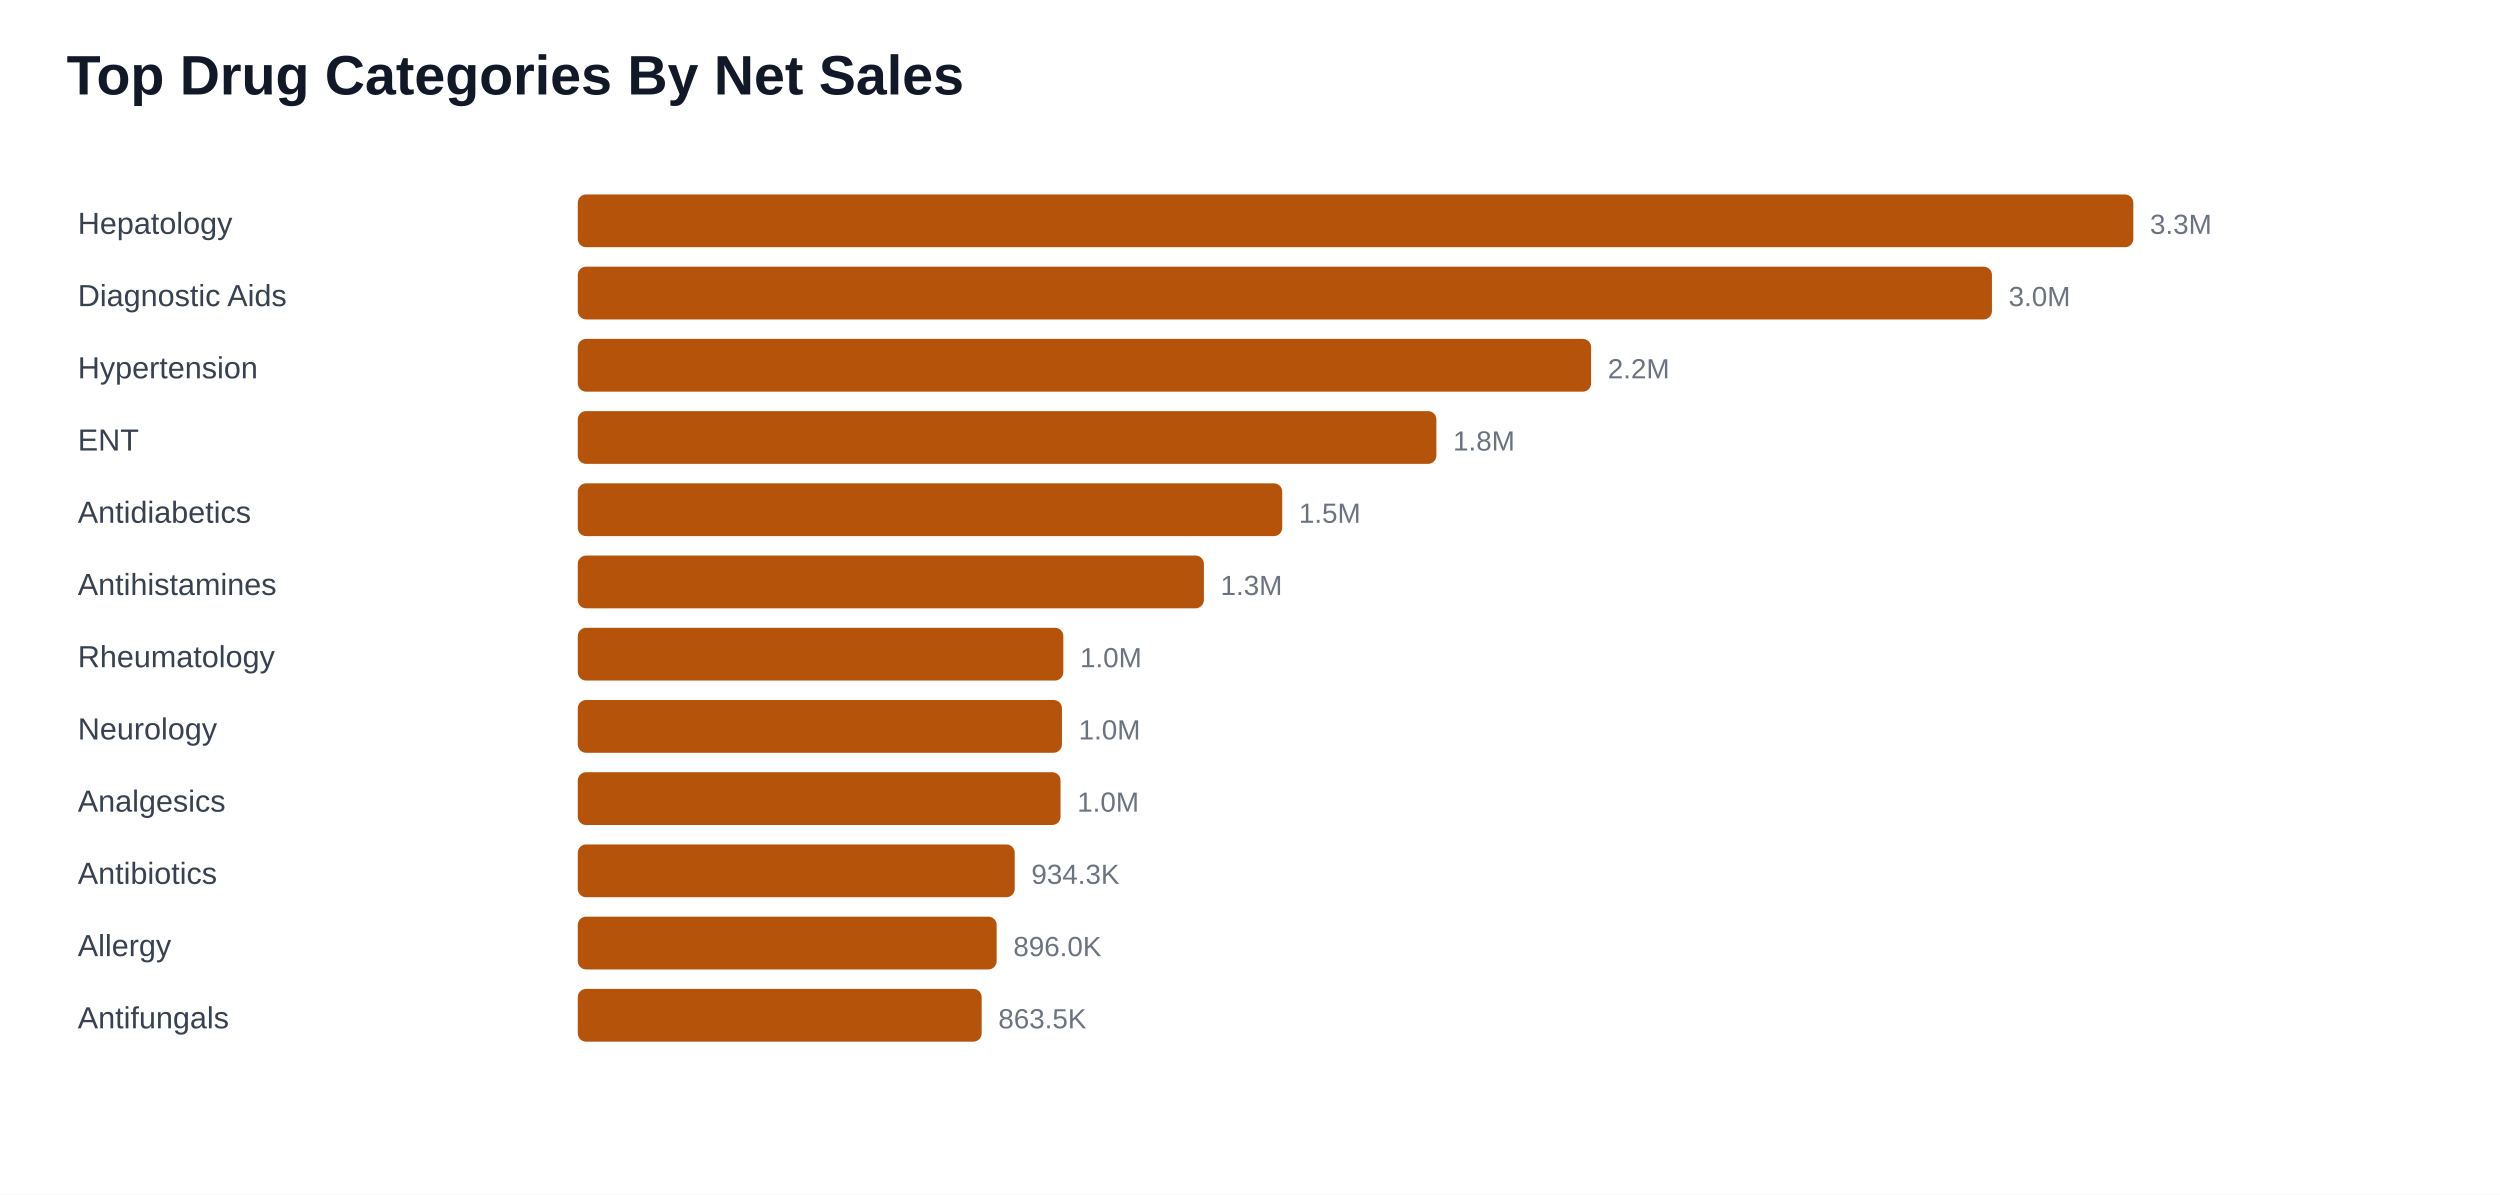
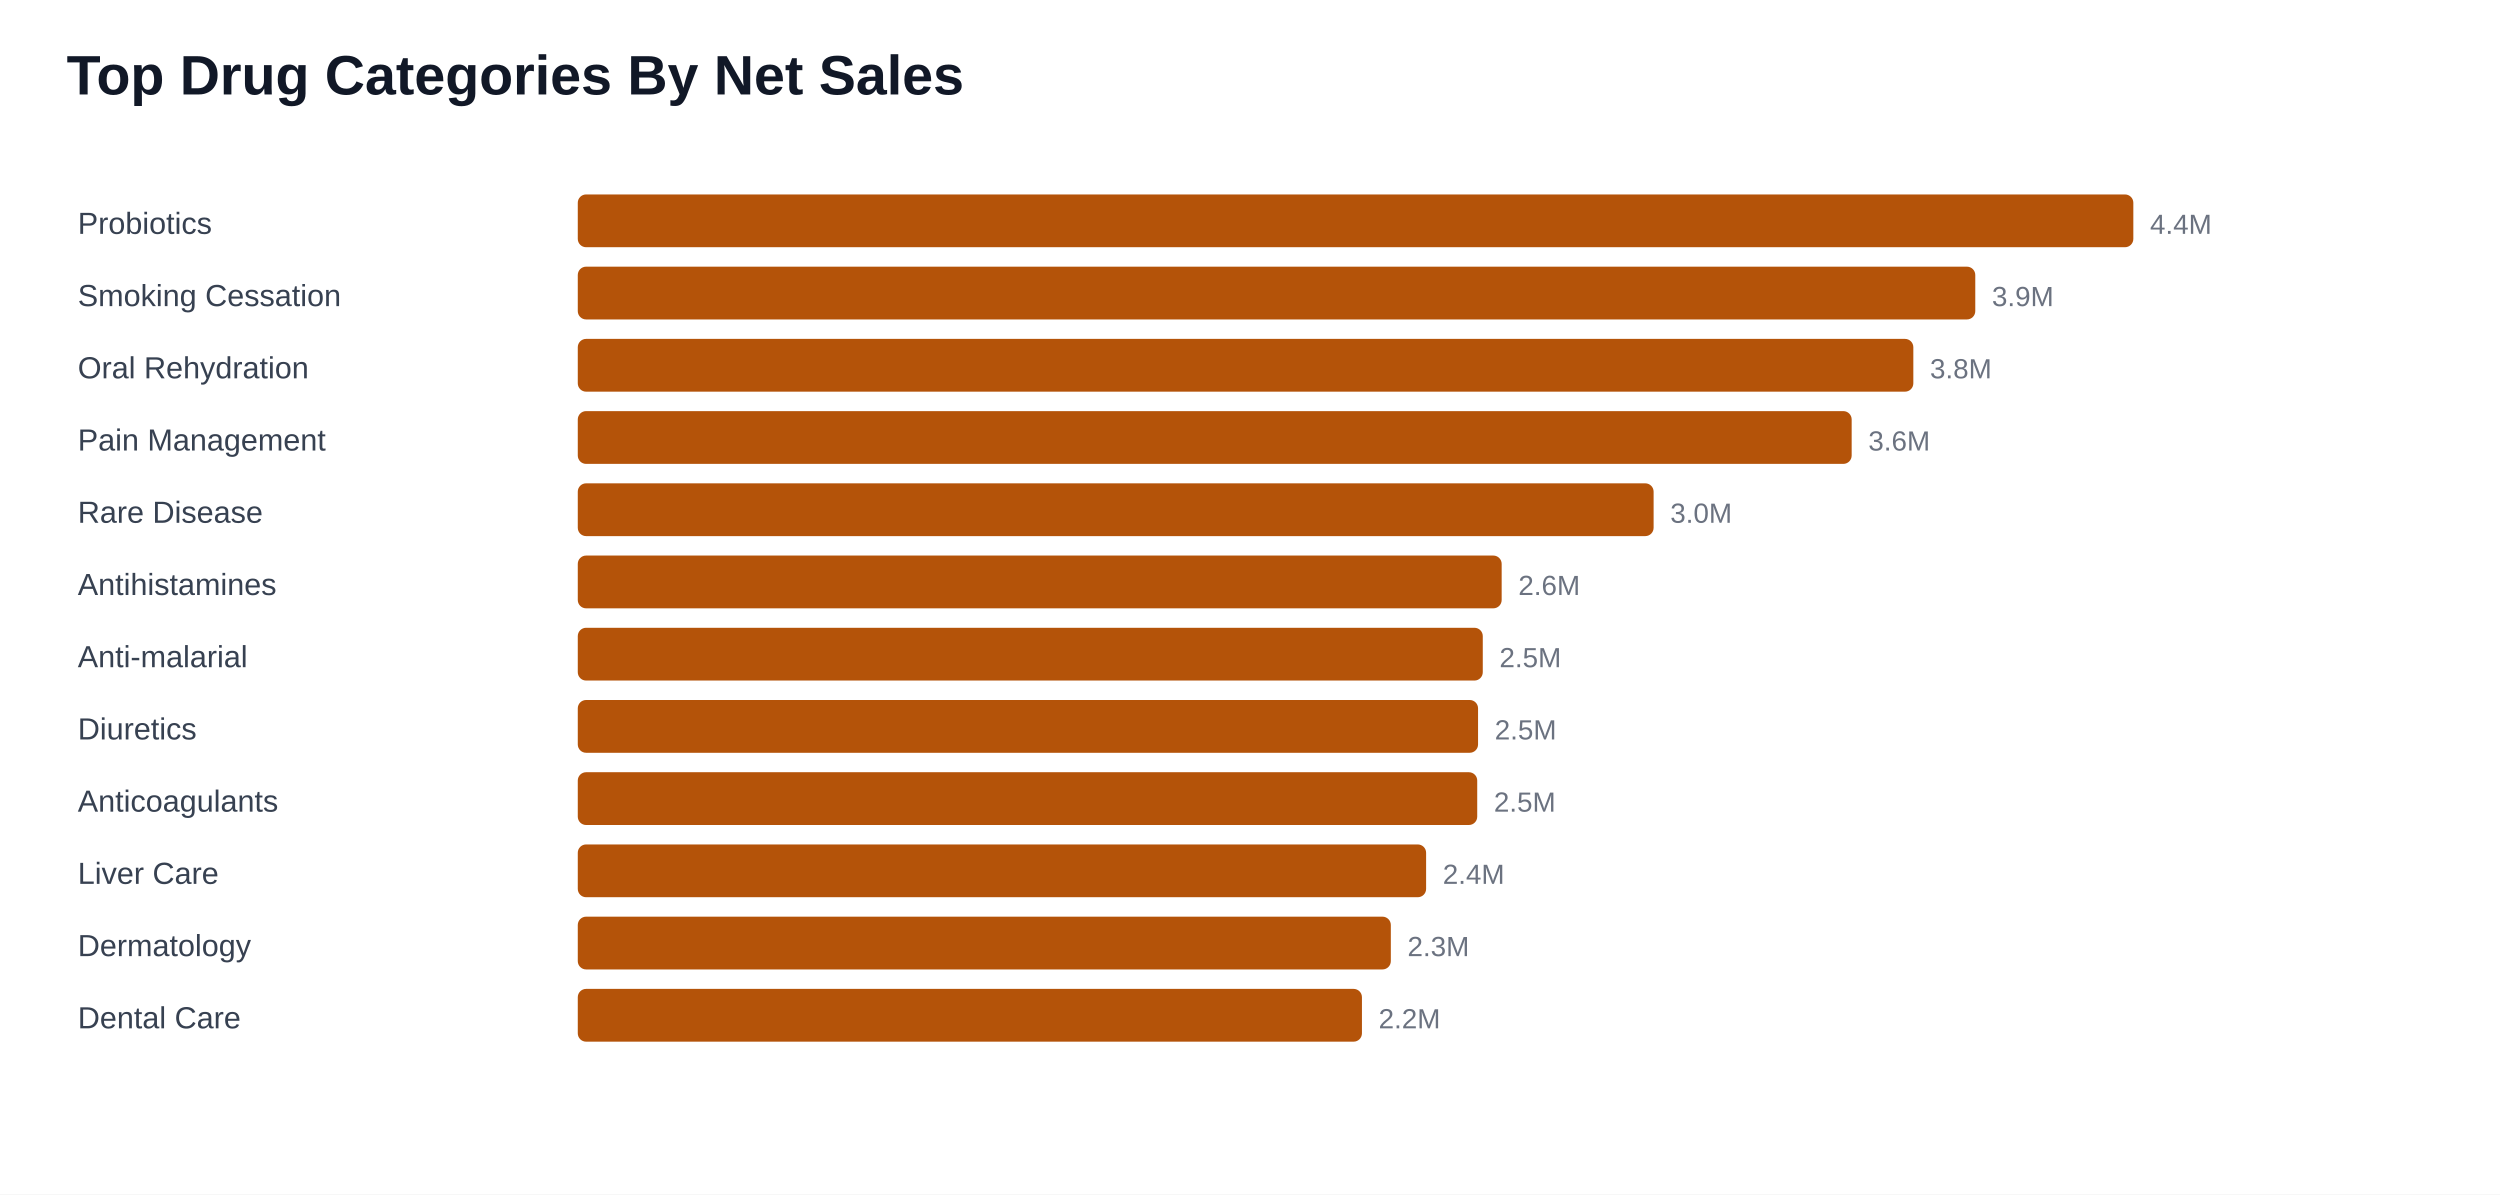
<svg xmlns="http://www.w3.org/2000/svg" width="900" height="430" viewBox="0 0 900 430">
  <rect width="100%" height="100%" fill="#ffffff" />
  <text x="24" y="34" font-family="Arial" font-size="20" font-weight="700" fill="#111827">Top Drug Categories By Net Sales</text>
-   <text x="28" y="84.2" font-family="Arial" font-size="11" fill="#374151">Hepatology</text>
+   <text x="28" y="84.2" font-family="Arial" font-size="11" fill="#374151">Probiotics</text>
  <rect x="208" y="70.0" width="560.0" height="19.0" fill="#B45309" rx="3" />
-   <text x="774.0" y="84.2" font-family="Arial" font-size="10" fill="#6B7280">3.3M</text>
-   <text x="28" y="110.2" font-family="Arial" font-size="11" fill="#374151">Diagnostic Aids</text>
-   <rect x="208" y="96.0" width="509.1" height="19.0" fill="#B45309" rx="3" />
-   <text x="723.1" y="110.2" font-family="Arial" font-size="10" fill="#6B7280">3.0M</text>
-   <text x="28" y="136.2" font-family="Arial" font-size="11" fill="#374151">Hypertension</text>
-   <rect x="208" y="122.0" width="364.8" height="19.0" fill="#B45309" rx="3" />
-   <text x="578.8" y="136.2" font-family="Arial" font-size="10" fill="#6B7280">2.2M</text>
-   <text x="28" y="162.2" font-family="Arial" font-size="11" fill="#374151">ENT</text>
-   <rect x="208" y="148.0" width="309.1" height="19.0" fill="#B45309" rx="3" />
-   <text x="523.1" y="162.2" font-family="Arial" font-size="10" fill="#6B7280">1.8M</text>
-   <text x="28" y="188.2" font-family="Arial" font-size="11" fill="#374151">Antidiabetics</text>
-   <rect x="208" y="174.0" width="253.6" height="19.0" fill="#B45309" rx="3" />
-   <text x="467.6" y="188.2" font-family="Arial" font-size="10" fill="#6B7280">1.5M</text>
+   <text x="774.0" y="84.2" font-family="Arial" font-size="10" fill="#6B7280">4.4M</text>
+   <text x="28" y="110.2" font-family="Arial" font-size="11" fill="#374151">Smoking Cessation</text>
+   <rect x="208" y="96.0" width="503.1" height="19.0" fill="#B45309" rx="3" />
+   <text x="717.1" y="110.2" font-family="Arial" font-size="10" fill="#6B7280">3.9M</text>
+   <text x="28" y="136.2" font-family="Arial" font-size="11" fill="#374151">Oral Rehydration</text>
+   <rect x="208" y="122.0" width="480.8" height="19.0" fill="#B45309" rx="3" />
+   <text x="694.8" y="136.2" font-family="Arial" font-size="10" fill="#6B7280">3.8M</text>
+   <text x="28" y="162.2" font-family="Arial" font-size="11" fill="#374151">Pain Management</text>
+   <rect x="208" y="148.0" width="458.6" height="19.0" fill="#B45309" rx="3" />
+   <text x="672.6" y="162.2" font-family="Arial" font-size="10" fill="#6B7280">3.6M</text>
+   <text x="28" y="188.2" font-family="Arial" font-size="11" fill="#374151">Rare Disease</text>
+   <rect x="208" y="174.0" width="387.3" height="19.0" fill="#B45309" rx="3" />
+   <text x="601.3" y="188.2" font-family="Arial" font-size="10" fill="#6B7280">3.0M</text>
  <text x="28" y="214.2" font-family="Arial" font-size="11" fill="#374151">Antihistamines</text>
-   <rect x="208" y="200.0" width="225.4" height="19.0" fill="#B45309" rx="3" />
-   <text x="439.4" y="214.2" font-family="Arial" font-size="10" fill="#6B7280">1.3M</text>
-   <text x="28" y="240.2" font-family="Arial" font-size="11" fill="#374151">Rheumatology</text>
-   <rect x="208" y="226.0" width="174.8" height="19.0" fill="#B45309" rx="3" />
-   <text x="388.8" y="240.2" font-family="Arial" font-size="10" fill="#6B7280">1.0M</text>
-   <text x="28" y="266.2" font-family="Arial" font-size="11" fill="#374151">Neurology</text>
-   <rect x="208" y="252.0" width="174.3" height="19.0" fill="#B45309" rx="3" />
-   <text x="388.3" y="266.2" font-family="Arial" font-size="10" fill="#6B7280">1.0M</text>
-   <text x="28" y="292.2" font-family="Arial" font-size="11" fill="#374151">Analgesics</text>
-   <rect x="208" y="278.0" width="173.8" height="19.0" fill="#B45309" rx="3" />
-   <text x="387.8" y="292.2" font-family="Arial" font-size="10" fill="#6B7280">1.0M</text>
-   <text x="28" y="318.2" font-family="Arial" font-size="11" fill="#374151">Antibiotics</text>
-   <rect x="208" y="304.0" width="157.3" height="19.0" fill="#B45309" rx="3" />
-   <text x="371.3" y="318.2" font-family="Arial" font-size="10" fill="#6B7280">934.3K</text>
-   <text x="28" y="344.2" font-family="Arial" font-size="11" fill="#374151">Allergy</text>
-   <rect x="208" y="330.0" width="150.8" height="19.0" fill="#B45309" rx="3" />
-   <text x="364.8" y="344.2" font-family="Arial" font-size="10" fill="#6B7280">896.0K</text>
-   <text x="28" y="370.2" font-family="Arial" font-size="11" fill="#374151">Antifungals</text>
-   <rect x="208" y="356.0" width="145.4" height="19.0" fill="#B45309" rx="3" />
-   <text x="359.4" y="370.2" font-family="Arial" font-size="10" fill="#6B7280">863.5K</text>
+   <rect x="208" y="200.0" width="332.6" height="19.0" fill="#B45309" rx="3" />
+   <text x="546.6" y="214.2" font-family="Arial" font-size="10" fill="#6B7280">2.6M</text>
+   <text x="28" y="240.2" font-family="Arial" font-size="11" fill="#374151">Anti-malarial</text>
+   <rect x="208" y="226.0" width="325.8" height="19.0" fill="#B45309" rx="3" />
+   <text x="539.8" y="240.2" font-family="Arial" font-size="10" fill="#6B7280">2.5M</text>
+   <text x="28" y="266.2" font-family="Arial" font-size="11" fill="#374151">Diuretics</text>
+   <rect x="208" y="252.0" width="324.1" height="19.0" fill="#B45309" rx="3" />
+   <text x="538.1" y="266.2" font-family="Arial" font-size="10" fill="#6B7280">2.5M</text>
+   <text x="28" y="292.2" font-family="Arial" font-size="11" fill="#374151">Anticoagulants</text>
+   <rect x="208" y="278.0" width="323.8" height="19.0" fill="#B45309" rx="3" />
+   <text x="537.8" y="292.2" font-family="Arial" font-size="10" fill="#6B7280">2.5M</text>
+   <text x="28" y="318.2" font-family="Arial" font-size="11" fill="#374151">Liver Care</text>
+   <rect x="208" y="304.0" width="305.4" height="19.0" fill="#B45309" rx="3" />
+   <text x="519.4" y="318.2" font-family="Arial" font-size="10" fill="#6B7280">2.4M</text>
+   <text x="28" y="344.2" font-family="Arial" font-size="11" fill="#374151">Dermatology</text>
+   <rect x="208" y="330.0" width="292.7" height="19.0" fill="#B45309" rx="3" />
+   <text x="506.7" y="344.2" font-family="Arial" font-size="10" fill="#6B7280">2.3M</text>
+   <text x="28" y="370.2" font-family="Arial" font-size="11" fill="#374151">Dental Care</text>
+   <rect x="208" y="356.0" width="282.3" height="19.0" fill="#B45309" rx="3" />
+   <text x="496.3" y="370.2" font-family="Arial" font-size="10" fill="#6B7280">2.2M</text>
</svg>
